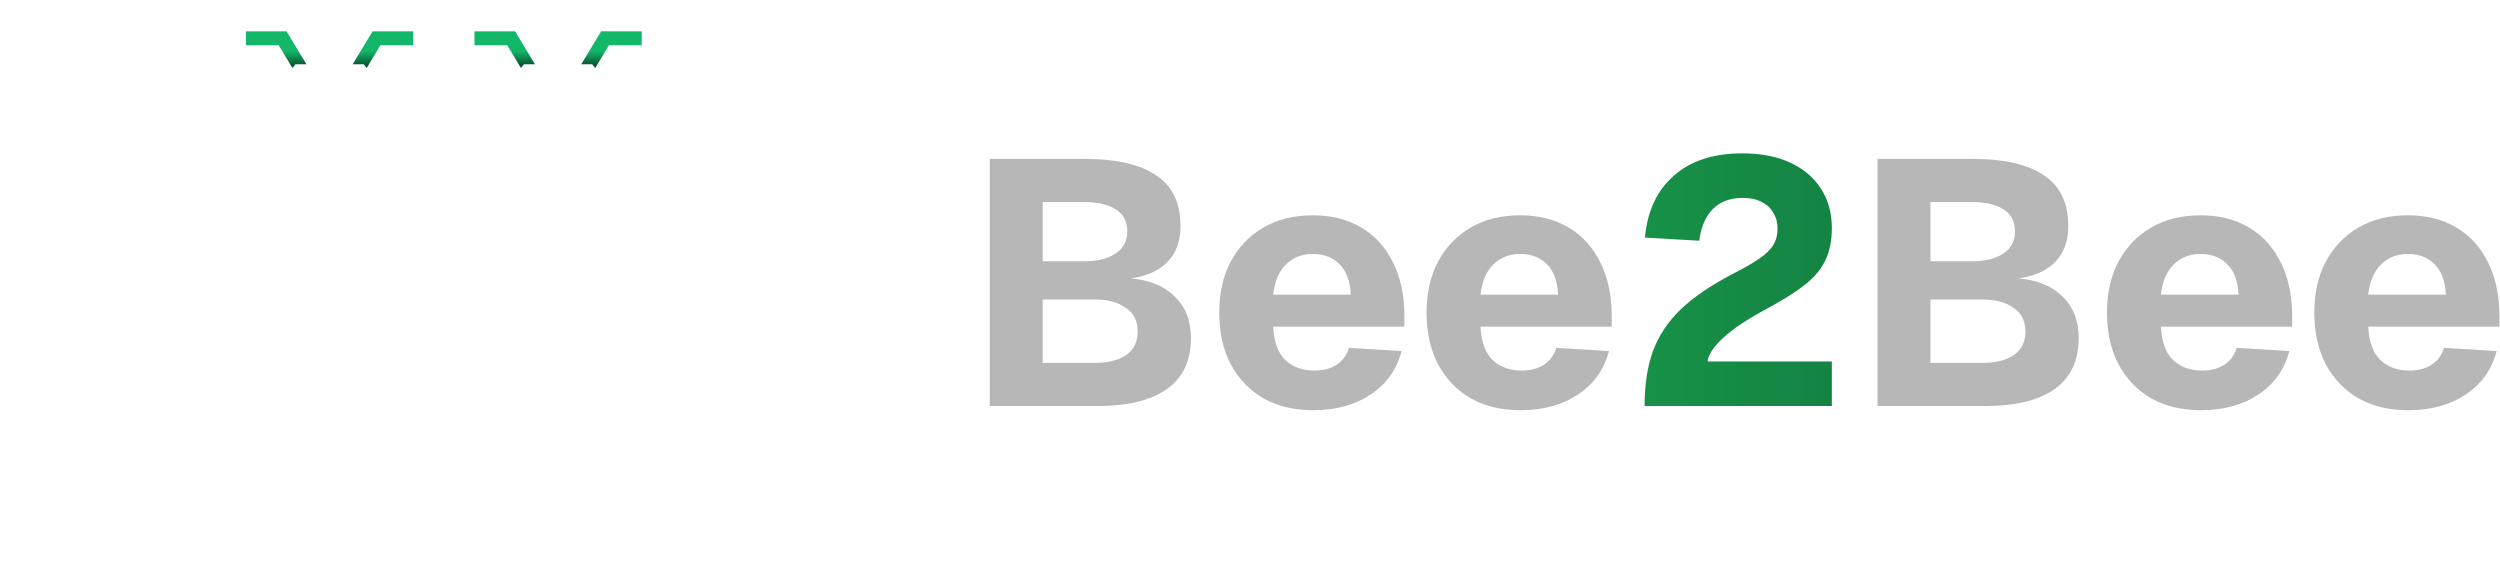
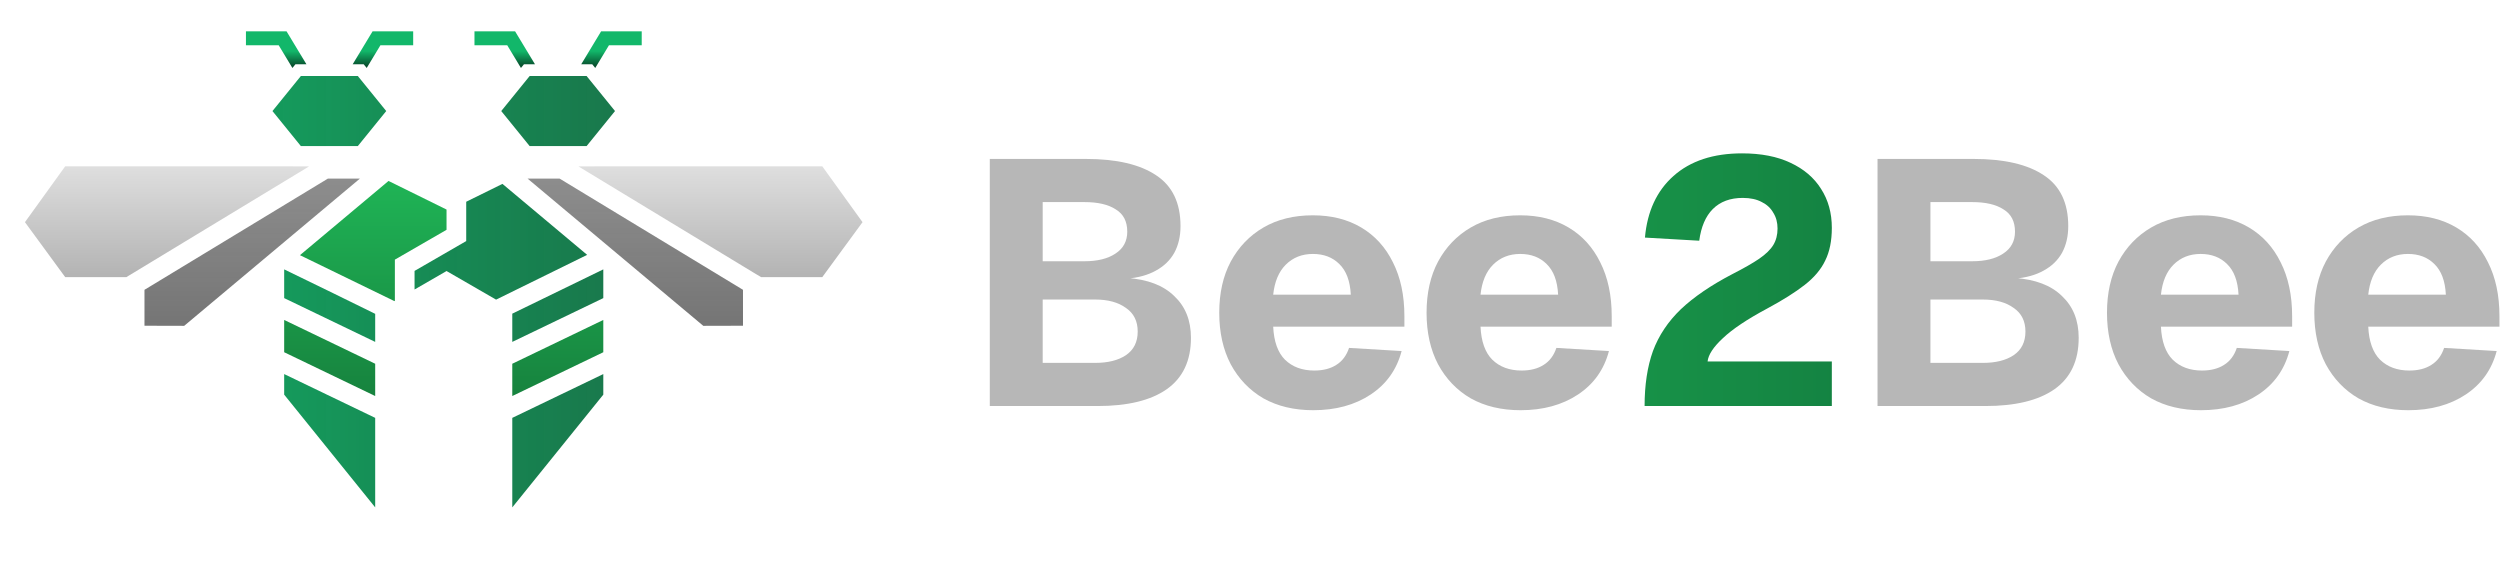
<svg xmlns="http://www.w3.org/2000/svg" width="2155" height="486" viewBox="0 0 2155 486" fill="none">
-   <path d="M356.162 39H327.935L316.103 58.594L313.521 55.421H304L321.162 27H356.163L356.162 39Z" fill="url(#paint0_linear_1014_48)" />
-   <path d="M553.162 39H524.935L513.103 58.594L510.521 55.421H501L518.162 27H553.163L553.162 39Z" fill="url(#paint1_linear_1014_48)" />
-   <path d="M409.001 39H437.229L449.061 58.594L451.642 55.421H461.163L444.001 27H409L409.001 39Z" fill="url(#paint2_linear_1014_48)" />
-   <path d="M212.001 39H240.229L252.061 58.594L254.642 55.421H264.163L247.001 27H212L212.001 39Z" fill="url(#paint3_linear_1014_48)" />
+   <path d="M356.162 39H327.935L316.103 58.594L313.521 55.421H304L321.162 27H356.163L356.162 39Z" fill="url(#paint0_linear_1020_40)" />
+   <path d="M553.162 39H524.935L513.103 58.594L510.521 55.421H501L518.162 27H553.163L553.162 39Z" fill="url(#paint1_linear_1020_40)" />
+   <path d="M409.001 39H437.229L449.061 58.594L451.642 55.421H461.163L444.001 27H409L409.001 39Z" fill="url(#paint2_linear_1020_40)" />
+   <path d="M212.001 39H240.229L252.061 58.594L254.642 55.421H264.163L247.001 27H212L212.001 39Z" fill="url(#paint3_linear_1020_40)" />
  <path d="M853.2 350V137H936C962.4 137 982.6 141.7 996.6 151.1C1010.6 160.3 1017.6 174.9 1017.6 194.9C1017.6 203.7 1015.8 211.4 1012.2 218C1008.6 224.4 1003.3 229.5 996.3 233.3C989.5 237.1 981.2 239.4 971.4 240.2V239.6C989.2 240.8 1002.8 246 1012.2 255.2C1021.8 264.2 1026.6 276.2 1026.6 291.2C1026.6 311 1019.6 325.8 1005.6 335.6C991.8 345.2 972 350 946.2 350H853.2ZM898.8 312.8H944.1C955.1 312.8 963.9 310.6 970.5 306.2C977.3 301.6 980.7 294.8 980.7 285.8C980.7 276.8 977.3 270 970.5 265.4C963.9 260.6 955.1 258.2 944.1 258.2H898.8V312.8ZM898.8 225.2H934.8C946 225.2 954.9 223 961.5 218.6C968.3 214.2 971.7 207.9 971.7 199.7C971.7 190.9 968.4 184.5 961.8 180.5C955.4 176.3 946.4 174.2 934.8 174.2H898.8V225.2Z" fill="#B7B7B7" />
  <path d="M1131.99 353.6C1115.59 353.6 1101.29 350.2 1089.09 343.4C1077.09 336.4 1067.69 326.6 1060.89 314C1054.29 301.4 1050.99 286.6 1050.99 269.6C1050.99 252.6 1054.29 237.9 1060.89 225.5C1067.69 212.9 1077.09 203.1 1089.09 196.1C1101.09 189.1 1115.29 185.6 1131.69 185.6C1147.69 185.6 1161.59 189.1 1173.39 196.1C1185.19 203.1 1194.29 213.1 1200.69 226.1C1207.29 239.1 1210.59 254.6 1210.59 272.6V281.6H1097.49C1098.09 294.4 1101.49 303.9 1107.69 310.1C1114.09 316.3 1122.49 319.4 1132.89 319.4C1140.49 319.4 1146.79 317.8 1151.79 314.6C1156.99 311.4 1160.69 306.5 1162.89 299.9L1208.19 302.6C1203.99 318.6 1195.09 331.1 1181.49 340.1C1167.89 349.1 1151.39 353.6 1131.99 353.6ZM1097.49 254H1164.39C1163.79 242.2 1160.49 233.4 1154.49 227.6C1148.69 221.8 1141.09 218.9 1131.69 218.9C1122.29 218.9 1114.49 222 1108.29 228.2C1102.29 234.2 1098.69 242.8 1097.49 254Z" fill="#B7B7B7" />
  <path d="M1310.7 353.6C1294.3 353.6 1280 350.2 1267.8 343.4C1255.8 336.4 1246.4 326.6 1239.6 314C1233 301.4 1229.7 286.6 1229.7 269.6C1229.7 252.6 1233 237.9 1239.6 225.5C1246.4 212.9 1255.8 203.1 1267.8 196.1C1279.8 189.1 1294 185.6 1310.4 185.6C1326.4 185.6 1340.3 189.1 1352.1 196.1C1363.9 203.1 1373 213.1 1379.4 226.1C1386 239.1 1389.3 254.6 1389.3 272.6V281.6H1276.2C1276.8 294.4 1280.2 303.9 1286.4 310.1C1292.8 316.3 1301.2 319.4 1311.6 319.4C1319.2 319.4 1325.5 317.8 1330.5 314.6C1335.7 311.4 1339.4 306.5 1341.6 299.9L1386.9 302.6C1382.7 318.6 1373.8 331.1 1360.2 340.1C1346.6 349.1 1330.1 353.6 1310.7 353.6ZM1276.2 254H1343.1C1342.5 242.2 1339.2 233.4 1333.2 227.6C1327.4 221.8 1319.8 218.9 1310.4 218.9C1301 218.9 1293.2 222 1287 228.2C1281 234.2 1277.4 242.8 1276.2 254Z" fill="#B7B7B7" />
-   <path d="M1417.64 350C1417.64 331.8 1420.04 316 1424.84 302.6C1429.84 289.2 1437.84 277.2 1448.84 266.6C1460.04 256 1474.84 245.9 1493.24 236.3C1503.04 231.3 1510.74 226.9 1516.34 223.1C1522.14 219.1 1526.24 215.1 1528.64 211.1C1531.04 207.1 1532.24 202.4 1532.24 197C1532.24 191.8 1531.04 187.3 1528.64 183.5C1526.44 179.5 1523.14 176.4 1518.74 174.2C1514.34 171.8 1508.84 170.6 1502.24 170.6C1491.44 170.6 1482.84 173.8 1476.44 180.2C1470.24 186.4 1466.34 195.5 1464.74 207.5L1417.94 204.8C1419.94 182.2 1428.14 164.5 1442.54 151.7C1457.14 138.7 1476.84 132.2 1501.64 132.2C1518.04 132.2 1531.94 134.9 1543.34 140.3C1554.94 145.7 1563.74 153.2 1569.74 162.8C1575.94 172.4 1579.04 183.6 1579.04 196.4C1579.04 207.6 1577.14 217 1573.34 224.6C1569.74 232.2 1563.84 239.2 1555.64 245.6C1547.44 252 1536.64 258.8 1523.24 266C1506.04 275.2 1493.34 283.7 1485.14 291.5C1476.94 299.1 1472.54 305.8 1471.94 311.6H1579.04V350H1417.64Z" fill="url(#paint4_linear_1014_48)" />
+   <path d="M1417.64 350C1417.64 331.8 1420.04 316 1424.84 302.6C1429.84 289.2 1437.84 277.2 1448.84 266.6C1460.04 256 1474.84 245.9 1493.24 236.3C1503.04 231.3 1510.74 226.9 1516.34 223.1C1522.14 219.1 1526.24 215.1 1528.64 211.1C1531.04 207.1 1532.24 202.4 1532.24 197C1532.24 191.8 1531.04 187.3 1528.64 183.5C1526.44 179.5 1523.14 176.4 1518.74 174.2C1514.34 171.8 1508.84 170.6 1502.24 170.6C1491.44 170.6 1482.84 173.8 1476.44 180.2C1470.24 186.4 1466.34 195.5 1464.74 207.5L1417.94 204.8C1419.94 182.2 1428.14 164.5 1442.54 151.7C1457.14 138.7 1476.84 132.2 1501.64 132.2C1518.04 132.2 1531.94 134.9 1543.34 140.3C1554.94 145.7 1563.74 153.2 1569.74 162.8C1575.94 172.4 1579.04 183.6 1579.04 196.4C1579.04 207.6 1577.14 217 1573.34 224.6C1569.74 232.2 1563.84 239.2 1555.64 245.6C1547.44 252 1536.64 258.8 1523.24 266C1506.04 275.2 1493.34 283.7 1485.14 291.5C1476.94 299.1 1472.54 305.8 1471.94 311.6H1579.04V350H1417.64Z" fill="url(#paint4_linear_1020_40)" />
  <path d="M1618.43 350V137H1701.23C1727.63 137 1747.83 141.7 1761.83 151.1C1775.83 160.3 1782.83 174.9 1782.83 194.9C1782.83 203.7 1781.03 211.4 1777.43 218C1773.83 224.4 1768.53 229.5 1761.53 233.3C1754.73 237.1 1746.43 239.4 1736.63 240.2V239.6C1754.43 240.8 1768.03 246 1777.43 255.2C1787.03 264.2 1791.83 276.2 1791.83 291.2C1791.83 311 1784.83 325.8 1770.83 335.6C1757.03 345.2 1737.23 350 1711.43 350H1618.43ZM1664.03 312.8H1709.33C1720.33 312.8 1729.13 310.6 1735.73 306.2C1742.53 301.6 1745.93 294.8 1745.93 285.8C1745.93 276.8 1742.53 270 1735.73 265.4C1729.13 260.6 1720.33 258.2 1709.33 258.2H1664.03V312.8ZM1664.03 225.2H1700.03C1711.23 225.2 1720.13 223 1726.73 218.6C1733.53 214.2 1736.93 207.9 1736.93 199.7C1736.93 190.9 1733.63 184.5 1727.03 180.5C1720.63 176.3 1711.63 174.2 1700.03 174.2H1664.03V225.2Z" fill="#B7B7B7" />
  <path d="M1897.22 353.6C1880.82 353.6 1866.52 350.2 1854.32 343.4C1842.32 336.4 1832.92 326.6 1826.12 314C1819.52 301.4 1816.22 286.6 1816.22 269.6C1816.22 252.6 1819.52 237.9 1826.12 225.5C1832.92 212.9 1842.32 203.1 1854.32 196.1C1866.32 189.1 1880.52 185.6 1896.92 185.6C1912.92 185.6 1926.82 189.1 1938.62 196.1C1950.42 203.1 1959.52 213.1 1965.92 226.1C1972.52 239.1 1975.82 254.6 1975.82 272.6V281.6H1862.72C1863.32 294.4 1866.72 303.9 1872.92 310.1C1879.32 316.3 1887.72 319.4 1898.12 319.4C1905.72 319.4 1912.02 317.8 1917.02 314.6C1922.22 311.4 1925.92 306.5 1928.12 299.9L1973.42 302.6C1969.22 318.6 1960.32 331.1 1946.72 340.1C1933.12 349.1 1916.62 353.6 1897.22 353.6ZM1862.72 254H1929.62C1929.02 242.2 1925.72 233.4 1919.72 227.6C1913.92 221.8 1906.32 218.9 1896.92 218.9C1887.52 218.9 1879.72 222 1873.52 228.2C1867.52 234.2 1863.92 242.8 1862.72 254Z" fill="#B7B7B7" />
  <path d="M2075.93 353.6C2059.53 353.6 2045.23 350.2 2033.03 343.4C2021.03 336.4 2011.63 326.6 2004.83 314C1998.23 301.4 1994.93 286.6 1994.93 269.6C1994.93 252.6 1998.23 237.9 2004.83 225.5C2011.63 212.9 2021.03 203.1 2033.03 196.1C2045.03 189.1 2059.23 185.6 2075.63 185.6C2091.63 185.6 2105.53 189.1 2117.33 196.1C2129.13 203.1 2138.23 213.1 2144.63 226.1C2151.23 239.1 2154.53 254.6 2154.53 272.6V281.6H2041.43C2042.03 294.4 2045.43 303.9 2051.63 310.1C2058.03 316.3 2066.43 319.4 2076.83 319.4C2084.43 319.4 2090.73 317.8 2095.73 314.6C2100.93 311.4 2104.63 306.5 2106.83 299.9L2152.13 302.6C2147.93 318.6 2139.03 331.1 2125.43 340.1C2111.83 349.1 2095.33 353.6 2075.93 353.6ZM2041.43 254H2108.33C2107.73 242.2 2104.43 233.4 2098.43 227.6C2092.63 221.8 2085.03 218.9 2075.63 218.9C2066.23 218.9 2058.43 222 2052.23 228.2C2046.23 234.2 2042.63 242.8 2041.43 254Z" fill="#B7B7B7" />
+   <path d="M234.856 95.724L259.353 125.929H308.434L332.931 95.724L308.434 65.519H259.353L234.856 95.724Z" fill="url(#paint5_linear_1020_40)" />
+   <path d="M56.191 143.355L21.504 191.508C30.154 203.32 56.19 238.875 56.19 238.875H108.936L266.451 143.411L56.191 143.355Z" fill="url(#paint6_linear_1020_40)" />
+   <path d="M124.538 249.82V280.784L158.766 280.875L310.23 153.958H282.615L124.538 249.82Z" fill="url(#paint7_linear_1020_40)" />
+   <path d="M244.955 256.97L323.416 294.721V270.527L287.782 253.035L244.955 232.202V256.97Z" fill="url(#paint8_linear_1020_40)" />
+   <path d="M244.955 340.173L323.416 437.366V360.2L244.955 322.448V340.173Z" fill="url(#paint9_linear_1020_40)" />
+   <path d="M244.955 303.622L323.416 341.374V313.548L244.955 275.796V303.622Z" fill="url(#paint10_linear_1020_40)" />
+   <path d="M334.543 156.285L258.559 219.954L339.99 259.568L340.38 259.344V223.719H340.531L384.913 198.095V180.633L334.911 155.975L334.543 156.285Z" fill="url(#paint11_linear_1020_40)" />
+   <path d="M401.877 173.905V207.816H401.868L357.345 233.519V249.551L384.83 233.683L384.878 233.601L384.924 233.627L384.973 233.601L385.02 233.683L427.625 258.28L506.123 219.688L433.106 158.504L401.877 173.905Z" fill="url(#paint12_linear_1020_40)" />
+   <path d="M441.583 270.371V294.721L520.044 256.97V232.201L441.583 270.371Z" fill="url(#paint13_linear_1020_40)" />
+   <path d="M441.583 313.548V341.373L520.044 303.622V275.796L441.583 313.548Z" fill="url(#paint14_linear_1020_40)" />
+   <path d="M441.583 360.2V437.366L520.044 340.173V322.448L441.583 360.2Z" fill="url(#paint15_linear_1020_40)" />
+   <path d="M432.069 95.724L456.566 125.929H505.647L530.144 95.724L505.647 65.519H456.566L432.069 95.724Z" fill="url(#paint16_linear_1020_40)" />
+   <path d="M606.234 280.875L640.462 280.784V249.82L482.385 153.958H454.771L606.234 280.875Z" fill="url(#paint17_linear_1020_40)" />
+   <path d="M498.549 143.411L649.493 234.948L656.064 238.875H708.811L717.189 227.433L723.989 218.146C724.935 216.854 725.472 216.121 725.776 215.707L725.899 215.539L725.931 215.496L726.031 215.329L726.165 215.161L726.484 214.683L726.62 214.553C726.935 214.123 727.469 213.396 728.344 212.201L728.346 212.197C730.516 209.235 734.846 203.32 743.496 191.508L734.447 178.947C731.471 174.816 729.565 172.169 728.343 170.473L728.344 170.471C727.257 168.963 726.71 168.206 726.436 167.825C726.433 167.821 726.43 167.816 726.427 167.812L726.258 167.623L726.141 167.439L726.069 167.349L725.952 167.154C725.934 167.128 725.914 167.099 725.892 167.068C725.616 166.685 725.068 165.926 723.989 164.427C722.833 162.822 721.062 160.364 718.352 156.602L708.809 143.355L498.549 143.411Z" fill="url(#paint18_linear_1020_40)" />
  <defs>
-     <linearGradient id="paint0_linear_1014_48" x1="304.855" y1="44.042" x2="304.855" y2="56.46" gradientUnits="userSpaceOnUse">
+     <linearGradient id="paint0_linear_1020_40" x1="304.855" y1="44.042" x2="304.855" y2="56.46" gradientUnits="userSpaceOnUse">
      <stop stop-color="#12B76A" />
      <stop offset="1" stop-color="#08512F" />
    </linearGradient>
-     <linearGradient id="paint1_linear_1014_48" x1="501.855" y1="44.042" x2="501.855" y2="56.46" gradientUnits="userSpaceOnUse">
+     <linearGradient id="paint1_linear_1020_40" x1="501.855" y1="44.042" x2="501.855" y2="56.46" gradientUnits="userSpaceOnUse">
      <stop stop-color="#12B76A" />
      <stop offset="1" stop-color="#08512F" />
    </linearGradient>
-     <linearGradient id="paint2_linear_1014_48" x1="460.308" y1="44.042" x2="460.308" y2="56.46" gradientUnits="userSpaceOnUse">
+     <linearGradient id="paint2_linear_1020_40" x1="460.308" y1="44.042" x2="460.308" y2="56.46" gradientUnits="userSpaceOnUse">
      <stop stop-color="#12B76A" />
      <stop offset="1" stop-color="#08512F" />
    </linearGradient>
-     <linearGradient id="paint3_linear_1014_48" x1="263.308" y1="44.042" x2="263.308" y2="56.46" gradientUnits="userSpaceOnUse">
+     <linearGradient id="paint3_linear_1020_40" x1="263.308" y1="44.042" x2="263.308" y2="56.46" gradientUnits="userSpaceOnUse">
      <stop stop-color="#12B76A" />
      <stop offset="1" stop-color="#08512F" />
    </linearGradient>
-     <linearGradient id="paint4_linear_1014_48" x1="853.2" y1="242.9" x2="2154.53" y2="242.9" gradientUnits="userSpaceOnUse">
+     <linearGradient id="paint4_linear_1020_40" x1="853.2" y1="242.9" x2="2154.53" y2="242.9" gradientUnits="userSpaceOnUse">
      <stop offset="0.2" stop-color="#1EAC52" />
      <stop offset="1" stop-color="#08512F" />
    </linearGradient>
+     <linearGradient id="paint5_linear_1020_40" x1="0" y1="242.694" x2="765" y2="242.694" gradientUnits="userSpaceOnUse">
+       <stop stop-color="#12B76A" />
+       <stop offset="1" stop-color="#08512F" stop-opacity="0.92" />
+     </linearGradient>
+     <linearGradient id="paint6_linear_1020_40" x1="382.5" y1="0" x2="382.5" y2="485.388" gradientUnits="userSpaceOnUse">
+       <stop offset="0.202" stop-color="#F3F3F3" />
+       <stop offset="1" stop-color="#434343" />
+     </linearGradient>
+     <linearGradient id="paint7_linear_1020_40" x1="382.5" y1="0" x2="382.5" y2="485.388" gradientUnits="userSpaceOnUse">
+       <stop offset="0.2" stop-color="#989898" />
+       <stop offset="1" stop-color="#434343" stop-opacity="0.92" />
+     </linearGradient>
+     <linearGradient id="paint8_linear_1020_40" x1="0" y1="242.694" x2="765" y2="242.694" gradientUnits="userSpaceOnUse">
+       <stop stop-color="#12B76A" />
+       <stop offset="1" stop-color="#08512F" stop-opacity="0.92" />
+     </linearGradient>
+     <linearGradient id="paint9_linear_1020_40" x1="0" y1="242.694" x2="765" y2="242.694" gradientUnits="userSpaceOnUse">
+       <stop stop-color="#12B76A" />
+       <stop offset="1" stop-color="#08512F" stop-opacity="0.92" />
+     </linearGradient>
+     <linearGradient id="paint10_linear_1020_40" x1="382.5" y1="0" x2="382.5" y2="485.388" gradientUnits="userSpaceOnUse">
+       <stop offset="0.202" stop-color="#22C35D" />
+       <stop offset="1" stop-color="#105D2C" />
+     </linearGradient>
+     <linearGradient id="paint11_linear_1020_40" x1="382.5" y1="0" x2="382.5" y2="485.388" gradientUnits="userSpaceOnUse">
+       <stop offset="0.202" stop-color="#22C35D" />
+       <stop offset="1" stop-color="#105D2C" />
+     </linearGradient>
+     <linearGradient id="paint12_linear_1020_40" x1="0" y1="242.694" x2="765" y2="242.694" gradientUnits="userSpaceOnUse">
+       <stop stop-color="#12B76A" />
+       <stop offset="1" stop-color="#08512F" stop-opacity="0.92" />
+     </linearGradient>
+     <linearGradient id="paint13_linear_1020_40" x1="0" y1="242.694" x2="765" y2="242.694" gradientUnits="userSpaceOnUse">
+       <stop stop-color="#12B76A" />
+       <stop offset="1" stop-color="#08512F" stop-opacity="0.92" />
+     </linearGradient>
+     <linearGradient id="paint14_linear_1020_40" x1="382.5" y1="0" x2="382.5" y2="485.388" gradientUnits="userSpaceOnUse">
+       <stop offset="0.202" stop-color="#22C35D" />
+       <stop offset="1" stop-color="#105D2C" />
+     </linearGradient>
+     <linearGradient id="paint15_linear_1020_40" x1="0" y1="242.694" x2="765" y2="242.694" gradientUnits="userSpaceOnUse">
+       <stop stop-color="#12B76A" />
+       <stop offset="1" stop-color="#08512F" stop-opacity="0.92" />
+     </linearGradient>
+     <linearGradient id="paint16_linear_1020_40" x1="0" y1="242.694" x2="765" y2="242.694" gradientUnits="userSpaceOnUse">
+       <stop stop-color="#12B76A" />
+       <stop offset="1" stop-color="#08512F" stop-opacity="0.92" />
+     </linearGradient>
+     <linearGradient id="paint17_linear_1020_40" x1="382.5" y1="0" x2="382.5" y2="485.388" gradientUnits="userSpaceOnUse">
+       <stop offset="0.2" stop-color="#989898" />
+       <stop offset="1" stop-color="#434343" stop-opacity="0.92" />
+     </linearGradient>
+     <linearGradient id="paint18_linear_1020_40" x1="382.5" y1="0" x2="382.5" y2="485.388" gradientUnits="userSpaceOnUse">
+       <stop offset="0.202" stop-color="#F3F3F3" />
+       <stop offset="1" stop-color="#434343" />
+     </linearGradient>
  </defs>
</svg>
